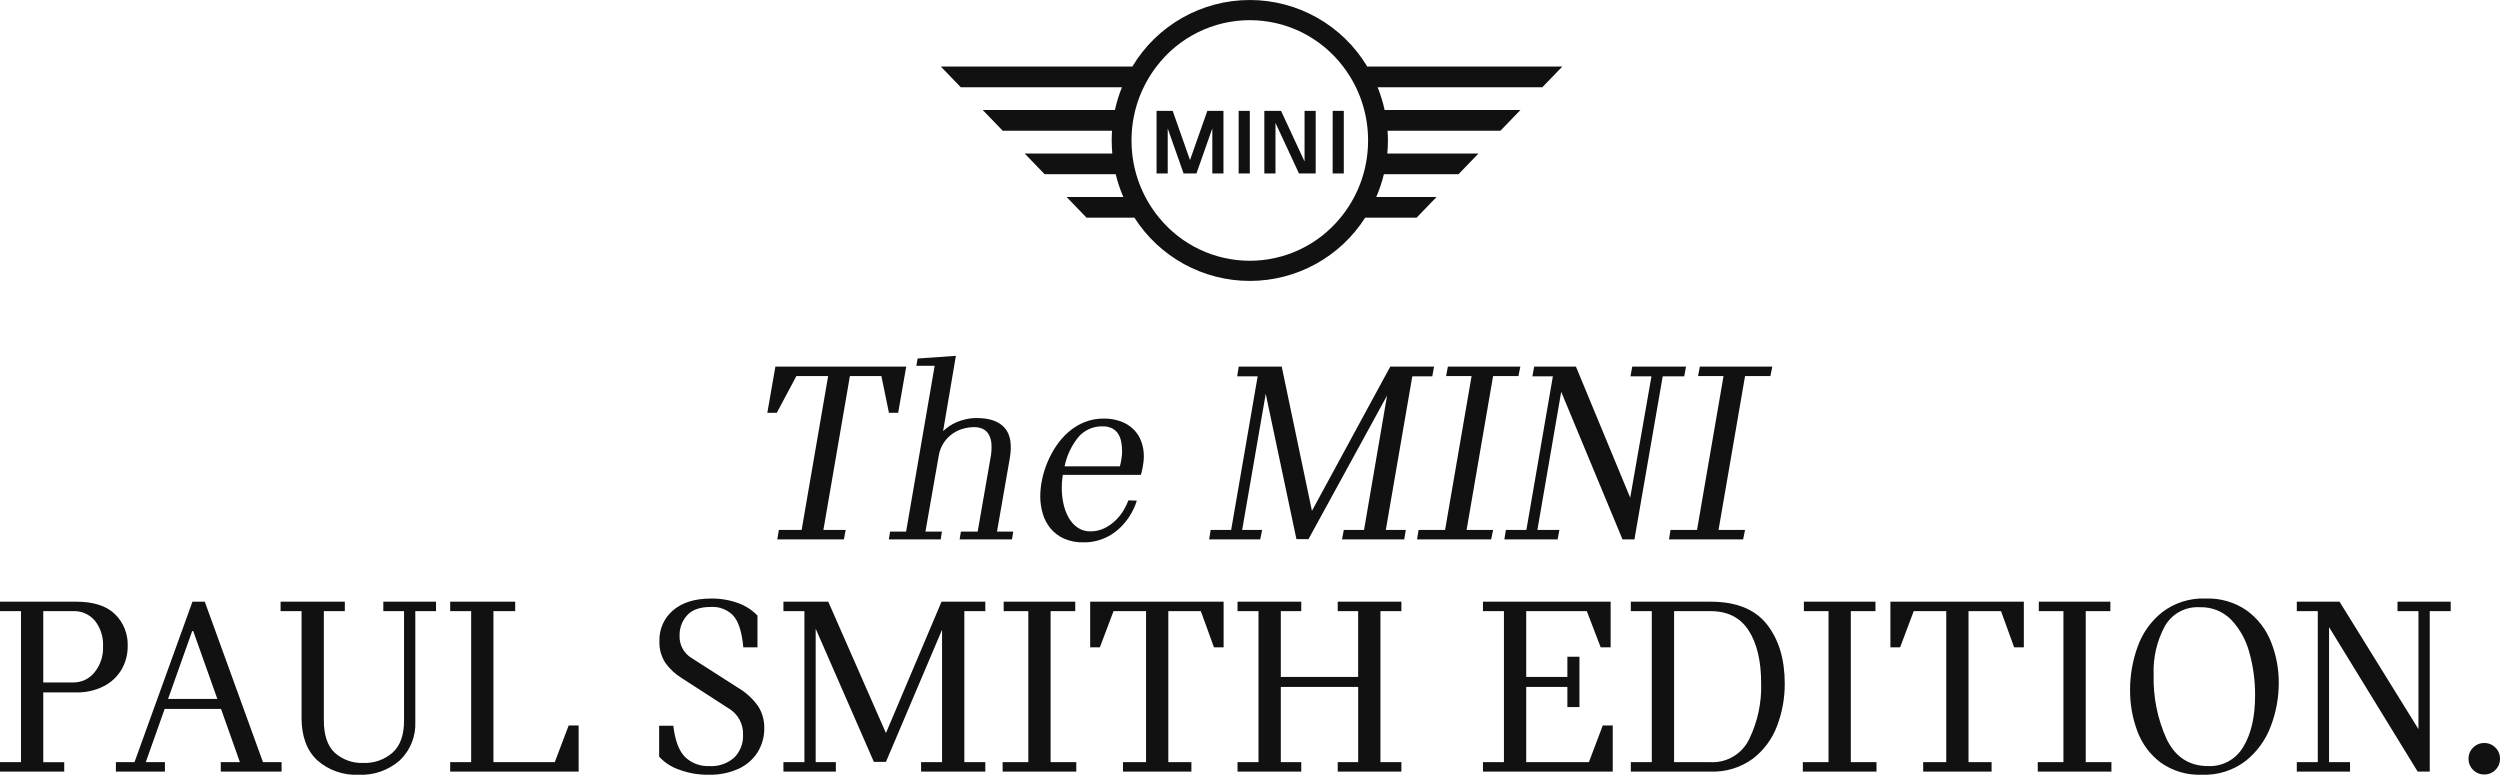
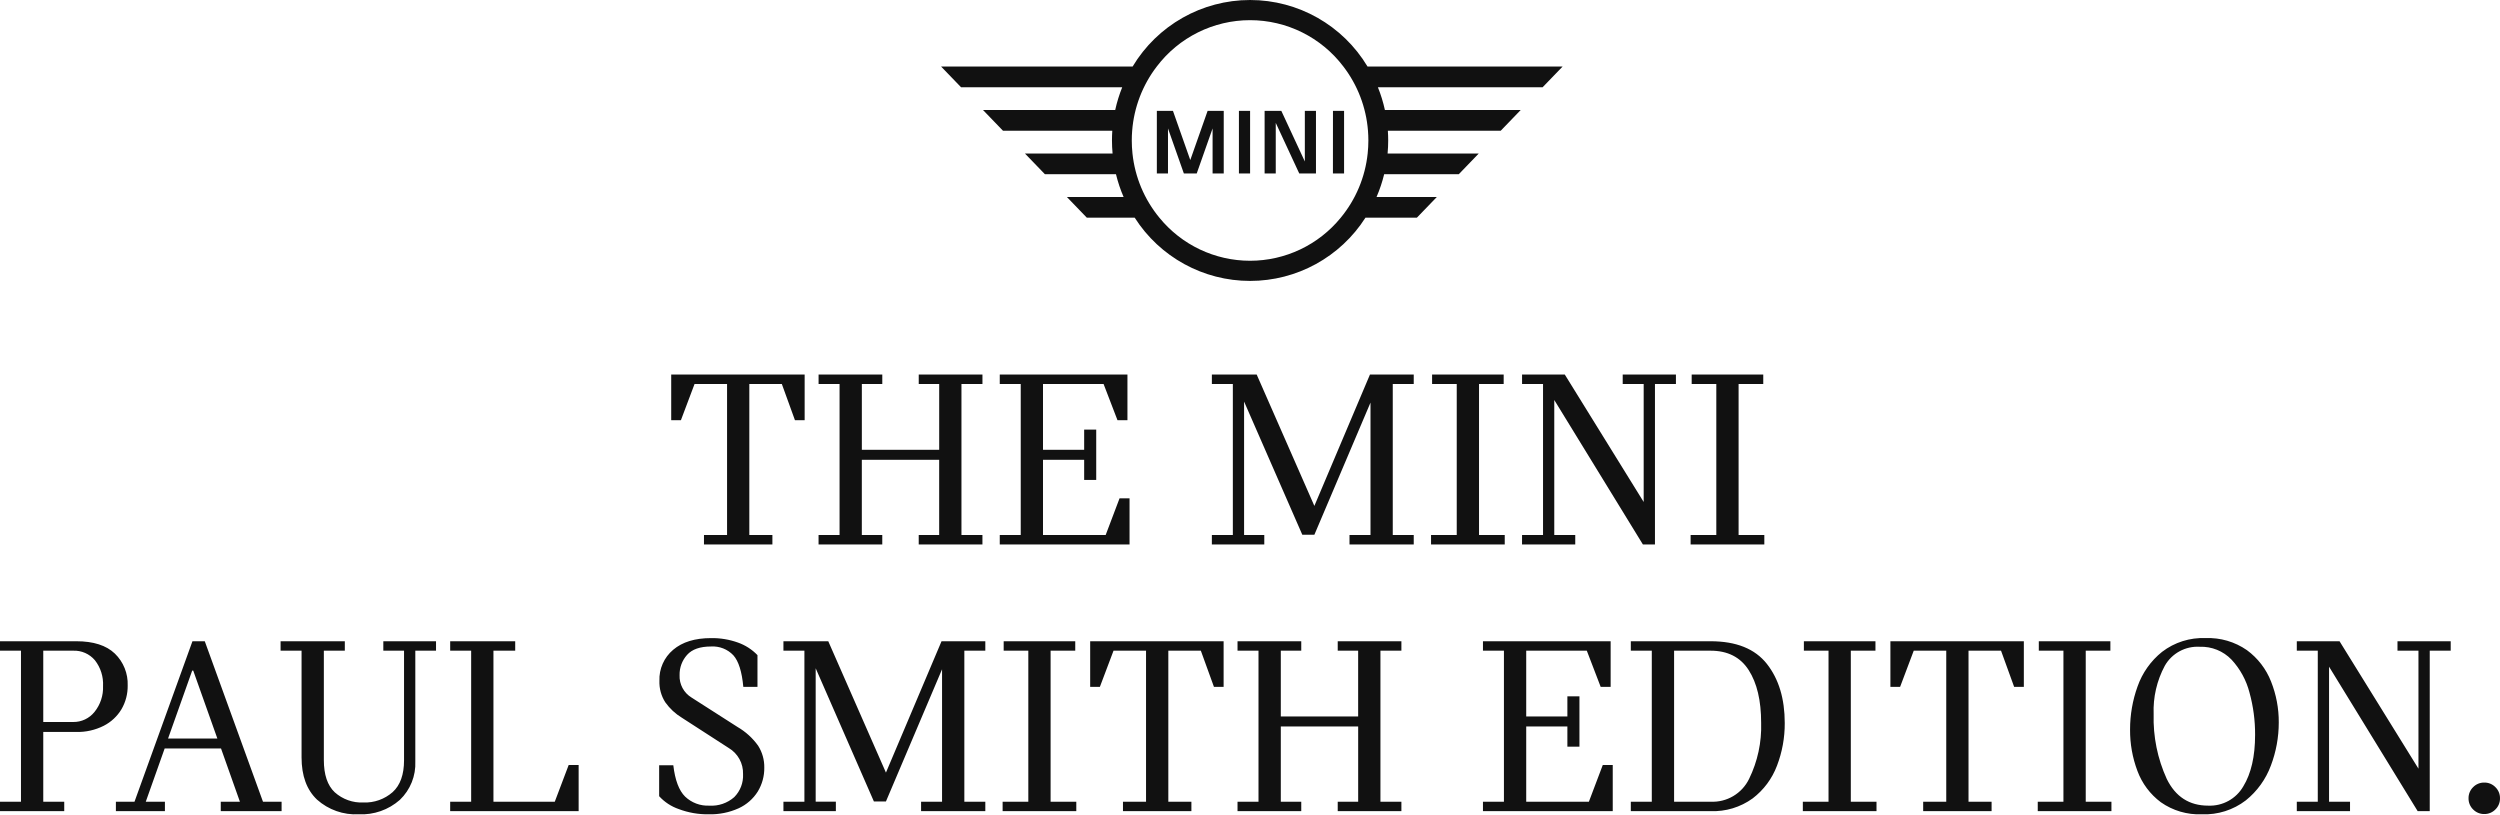
- <svg xmlns="http://www.w3.org/2000/svg" width="533.96" height="165.471" viewBox="0 0 533.96 165.471">
-   <g id="グループ_1194" data-name="グループ 1194" transform="translate(-532.684 -2710)">
-     <g id="text">
-       <path id="パス_57285" data-name="パス 57285" d="M-251.02-36.288q5.488,0,8.232,2.632a9.042,9.042,0,0,1,2.744,6.832,9.762,9.762,0,0,1-1.316,5.04,9.364,9.364,0,0,1-3.808,3.556,12.36,12.36,0,0,1-5.852,1.316h-7.056v14.9h4.48V0h-13.72V-2.016h4.48V-34.272h-4.48v-2.016Zm-.672,17.248a5.727,5.727,0,0,0,4.564-2.156,8.257,8.257,0,0,0,1.82-5.516,8.242,8.242,0,0,0-1.736-5.516,5.788,5.788,0,0,0-4.648-2.044h-6.384V-19.04Zm44.52,17.024V0h-12.992V-2.016h4.088l-4.032-11.368h-12.04L-236.18-2.016h4.088V0h-10.472V-2.016h3.976l12.376-34.272h2.632l12.432,34.272Zm-13.72-13.5-5.152-14.5h-.224l-5.152,14.5ZM-190.708.672a12.4,12.4,0,0,1-8.9-3.136q-3.3-3.136-3.3-9.016V-34.272h-4.48v-2.016h13.72v2.016h-4.48V-10.92q0,4.7,2.324,6.888A8.59,8.59,0,0,0-189.7-1.848a8.931,8.931,0,0,0,6.244-2.212q2.436-2.212,2.436-6.8V-34.272h-4.424v-2.016h11.256v2.016h-4.424V-10.64a10.716,10.716,0,0,1-3.3,8.232A12.377,12.377,0,0,1-190.708.672Zm19.544-2.688h4.48V-34.272h-4.48v-2.016h13.888v2.016h-4.648V-2.016h13.1l2.968-7.84h2.128V0h-27.44ZM-115.948.672a17.3,17.3,0,0,1-6.412-1.12,10.146,10.146,0,0,1-4.172-2.744V-9.8h3.024q.56,4.76,2.52,6.692a7.022,7.022,0,0,0,5.152,1.932A7.368,7.368,0,0,0-110.488-3a6.512,6.512,0,0,0,1.876-4.9,6.26,6.26,0,0,0-3.08-5.6l-9.968-6.44a11.966,11.966,0,0,1-3.556-3.3,7.965,7.965,0,0,1-1.26-4.592,8.262,8.262,0,0,1,2.94-6.636q2.94-2.492,8.092-2.492a16.309,16.309,0,0,1,5.74.952,10.753,10.753,0,0,1,4.172,2.688v6.776h-3.024q-.448-4.872-2.128-6.748a6.058,6.058,0,0,0-4.76-1.876q-3.528,0-5.124,1.792a6.26,6.26,0,0,0-1.6,4.312,5.329,5.329,0,0,0,2.576,4.816l9.8,6.272a14.147,14.147,0,0,1,4.4,4A8.448,8.448,0,0,1-104.076-9.3a9.556,9.556,0,0,1-1.4,5.124,9.481,9.481,0,0,1-4.06,3.556A14.6,14.6,0,0,1-115.948.672Zm15.96-2.688h4.48V-34.272h-4.48v-2.016h9.576l12.32,28.056L-66.22-36.288h9.352v2.016h-4.48V-2.016h4.48V0h-13.72V-2.016h4.48V-30.3L-78.092-2.072h-2.576L-93.1-30.52v28.5h4.312V0h-11.2Zm62.552,0V0H-53.172V-2.016h5.488V-34.272h-5.264v-2.016H-37.66v2.016h-5.264V-2.016Zm9.968,0h4.928V-34.272h-6.944L-32.4-26.544h-2.072v-9.744h28.5v9.744H-8.036l-2.8-7.728H-17.78V-2.016h4.928V0H-27.468ZM27.524-34.272V-2.016H32V0H18.4V-2.016h4.368V-18.088H6.244V-2.016h4.368V0H-3V-2.016h4.48V-34.272H-3v-2.016H10.612v2.016H6.244v14.056h16.52V-34.272H18.4v-2.016H32v2.016ZM77.14-9.856V0H49.42V-2.016H53.9V-34.272H49.42v-2.016H76.692v9.744H74.564L71.6-34.272H58.66v14.056h8.792v-4.312h2.576v10.752H67.452v-4.312H58.66V-2.016H72.044l2.968-7.84ZM98.028-36.288q8.232,0,12.04,4.844t3.808,12.628a25.071,25.071,0,0,1-1.652,9.1,15.757,15.757,0,0,1-5.208,7A14.381,14.381,0,0,1,98.028,0H81V-2.016h4.48V-34.272H81v-2.016Zm0,34.272a8.661,8.661,0,0,0,8.232-4.872,25.4,25.4,0,0,0,2.576-11.984q0-7.112-2.66-11.256t-8.148-4.144H90.244V-2.016Zm35.448,0V0H117.74V-2.016h5.488V-34.272h-5.264v-2.016h15.288v2.016h-5.264V-2.016Zm9.968,0h4.928V-34.272h-6.944l-2.912,7.728h-2.072v-9.744h28.5v9.744h-2.072l-2.8-7.728h-6.944V-2.016h4.928V0H143.444Zm40.208,0V0H167.916V-2.016H173.4V-34.272H168.14v-2.016h15.288v2.016h-5.264V-2.016ZM202.972.672A14.235,14.235,0,0,1,194.208-1.9,14.717,14.717,0,0,1,189.2-8.6a24.566,24.566,0,0,1-1.568-8.82,27.1,27.1,0,0,1,1.6-9.212,16.459,16.459,0,0,1,5.236-7.392,14.323,14.323,0,0,1,9.3-2.94,14.483,14.483,0,0,1,8.82,2.576,15.136,15.136,0,0,1,5.152,6.692,23.307,23.307,0,0,1,1.652,8.764,25.956,25.956,0,0,1-1.68,9.184A17.149,17.149,0,0,1,212.352-2.3,14.436,14.436,0,0,1,202.972.672Zm1.344-1.848a8.239,8.239,0,0,0,7.5-4.116q2.52-4.116,2.52-11a33.279,33.279,0,0,0-1.2-9.044,16.319,16.319,0,0,0-3.836-7.028,8.974,8.974,0,0,0-6.776-2.744,8.043,8.043,0,0,0-7.476,4.06,20.2,20.2,0,0,0-2.38,10.332,31.186,31.186,0,0,0,2.8,13.832Q198.268-1.176,204.316-1.176Zm18.928-.84h4.48V-34.272h-4.48v-2.016h9.128L249.228-9.072v-25.2h-4.48v-2.016h11.368v2.016h-4.48V0H249.06L230.132-30.856v28.84h4.48V0H223.244ZM263.284.616a3.24,3.24,0,0,1-2.38-.98,3.24,3.24,0,0,1-.98-2.38,3.24,3.24,0,0,1,.98-2.38,3.24,3.24,0,0,1,2.38-.98,3.24,3.24,0,0,1,2.38.98,3.24,3.24,0,0,1,.98,2.38,3.24,3.24,0,0,1-.98,2.38A3.24,3.24,0,0,1,263.284.616Z" transform="translate(800 2874.8)" fill="#111" />
-       <path id="パス_57284" data-name="パス 57284" d="M-101.705-36.914H-73.76l-1.723,9.871h-1.969l-1.613-7.848h-6.727l-5.66,32.867h4.758L-87.076,0h-14.219l.328-2.023H-96.1l5.66-32.867h-6.781l-4.184,7.848h-2.023Zm35.82,13.781a10.914,10.914,0,0,1,1.271-1.025,8.913,8.913,0,0,1,1.627-.889A11.762,11.762,0,0,1-61-25.676a10.515,10.515,0,0,1,2.338-.246q4.1,0,5.947,2.119t1.053,6.6L-54.373-1.668H-50.9L-51.174,0H-62.357l.273-1.668H-58.5l2.734-15.7a11.341,11.341,0,0,0,.205-3.062,4.737,4.737,0,0,0-.615-2.051,2.885,2.885,0,0,0-1.285-1.148,4.439,4.439,0,0,0-1.832-.355,8.93,8.93,0,0,0-2.174.3,7.407,7.407,0,0,0-2.283,1.025,7.354,7.354,0,0,0-1.941,1.928,7.187,7.187,0,0,0-1.148,2.98L-69.658-1.668h3.527L-66.4,0H-77.479l.273-1.668h3.418l6.1-35.41H-71.6l.273-1.559,8.176-.574Zm25.566,9.352q-.055.383-.109.848-.055.383-.082.889t-.027,1.08a15.354,15.354,0,0,0,.383,3.445A10.432,10.432,0,0,0-39.02-4.566a6.284,6.284,0,0,0,1.9,2.064,4.657,4.657,0,0,0,2.68.779A6.691,6.691,0,0,0-31.4-2.406a9.3,9.3,0,0,0,2.393-1.7,10.4,10.4,0,0,0,1.7-2.16,12.409,12.409,0,0,0,1-2.078l1.8.055A13.631,13.631,0,0,1-25.156-6.6,13.241,13.241,0,0,1-26.25-4.662a13.47,13.47,0,0,1-1.6,1.941,11.849,11.849,0,0,1-2.119,1.7,10.948,10.948,0,0,1-2.666,1.2,11.1,11.1,0,0,1-3.254.451,9.93,9.93,0,0,1-4.184-.807,7.945,7.945,0,0,1-2.871-2.174A8.963,8.963,0,0,1-44.6-5.5a12.968,12.968,0,0,1-.533-3.746,17.594,17.594,0,0,1,.383-3.514A20.3,20.3,0,0,1-43.6-16.475,19.978,19.978,0,0,1-41.7-20a15.011,15.011,0,0,1,2.639-2.98,12.178,12.178,0,0,1,3.377-2.064,10.7,10.7,0,0,1,4.088-.766,10.274,10.274,0,0,1,3.746.629,7.606,7.606,0,0,1,2.693,1.723,6.99,6.99,0,0,1,1.613,2.57,9.187,9.187,0,0,1,.533,3.145,9.715,9.715,0,0,1-.082,1.258q-.082.629-.178,1.162t-.205.943q-.109.41-.164.6Zm8.5-10.363A6.609,6.609,0,0,0-36.873-22a14.45,14.45,0,0,0-3.062,6.385h11.813q.109-.438.219-.93.082-.437.164-1.025a9.441,9.441,0,0,0,.082-1.3,9.775,9.775,0,0,0-.219-2.146,4.62,4.62,0,0,0-.711-1.668,3.3,3.3,0,0,0-1.285-1.08A4.441,4.441,0,0,0-31.814-24.145ZM3.021-31.09-2.01-2.023H2.256L1.846,0H-9.064l.328-2.023h4.375L1.3-34.836H-3.076l.328-2.078H6.439L12.893-6.1,29.627-36.914h9.352L38.6-34.836H34.33L28.67-2.023h4.266L32.607,0H19.318L19.7-2.023h4.32l4.922-28.711L12.154-.055H9.584ZM57-34.891H51.584L45.924-2.023h5.66L51.174,0H35.342l.328-2.023h5.66l5.66-32.867H41.549l.383-2.023H57.408Zm9.133,3.363-5.086,29.5h4.7L65.365,0H53.99l.328-2.023h4.375l5.66-32.812H59.979l.383-2.078h8.914l11.594,28,4.539-25.922H80.924l.383-2.078H92.791l-.383,2.078H87.814L81.771,0H79.229Zm44.68-3.363H105.4L99.736-2.023h5.66L104.986,0H89.154l.328-2.023h5.66l5.66-32.867H95.361l.383-2.023h15.477Z" transform="translate(800 2825.211)" fill="#111" />
+ <svg xmlns="http://www.w3.org/2000/svg" width="533.96" height="173.92" viewBox="0 0 533.96 173.92">
+   <g id="sec02-logo" transform="translate(-533 -2710)">
+     <g id="text" transform="translate(0.316 4)">
+       <path id="パス_57285" data-name="パス 57285" d="M-251.02-36.288q5.488,0,8.232,2.632a9.042,9.042,0,0,1,2.744,6.832,9.762,9.762,0,0,1-1.316,5.04,9.364,9.364,0,0,1-3.808,3.556,12.36,12.36,0,0,1-5.852,1.316h-7.056v14.9h4.48V0h-13.72V-2.016h4.48V-34.272h-4.48v-2.016Zm-.672,17.248a5.727,5.727,0,0,0,4.564-2.156,8.257,8.257,0,0,0,1.82-5.516,8.242,8.242,0,0,0-1.736-5.516,5.788,5.788,0,0,0-4.648-2.044h-6.384V-19.04Zm44.52,17.024V0h-12.992V-2.016h4.088l-4.032-11.368h-12.04L-236.18-2.016h4.088V0h-10.472V-2.016h3.976l12.376-34.272h2.632l12.432,34.272Zm-13.72-13.5-5.152-14.5h-.224l-5.152,14.5ZM-190.708.672a12.4,12.4,0,0,1-8.9-3.136q-3.3-3.136-3.3-9.016V-34.272h-4.48v-2.016h13.72v2.016h-4.48V-10.92q0,4.7,2.324,6.888A8.59,8.59,0,0,0-189.7-1.848a8.931,8.931,0,0,0,6.244-2.212q2.436-2.212,2.436-6.8V-34.272h-4.424v-2.016h11.256v2.016h-4.424V-10.64a10.716,10.716,0,0,1-3.3,8.232A12.377,12.377,0,0,1-190.708.672Zm19.544-2.688h4.48V-34.272h-4.48v-2.016h13.888v2.016h-4.648V-2.016h13.1l2.968-7.84h2.128V0h-27.44ZM-115.948.672a17.3,17.3,0,0,1-6.412-1.12,10.146,10.146,0,0,1-4.172-2.744V-9.8h3.024q.56,4.76,2.52,6.692a7.022,7.022,0,0,0,5.152,1.932A7.368,7.368,0,0,0-110.488-3a6.512,6.512,0,0,0,1.876-4.9,6.26,6.26,0,0,0-3.08-5.6l-9.968-6.44a11.966,11.966,0,0,1-3.556-3.3,7.965,7.965,0,0,1-1.26-4.592,8.262,8.262,0,0,1,2.94-6.636q2.94-2.492,8.092-2.492a16.309,16.309,0,0,1,5.74.952,10.753,10.753,0,0,1,4.172,2.688v6.776h-3.024q-.448-4.872-2.128-6.748a6.058,6.058,0,0,0-4.76-1.876q-3.528,0-5.124,1.792a6.26,6.26,0,0,0-1.6,4.312,5.329,5.329,0,0,0,2.576,4.816l9.8,6.272a14.147,14.147,0,0,1,4.4,4A8.448,8.448,0,0,1-104.076-9.3a9.556,9.556,0,0,1-1.4,5.124,9.481,9.481,0,0,1-4.06,3.556A14.6,14.6,0,0,1-115.948.672Zm15.96-2.688h4.48V-34.272h-4.48v-2.016h9.576l12.32,28.056L-66.22-36.288h9.352v2.016h-4.48V-2.016h4.48V0h-13.72V-2.016h4.48V-30.3L-78.092-2.072h-2.576L-93.1-30.52v28.5h4.312V0h-11.2Zm62.552,0V0H-53.172V-2.016h5.488V-34.272h-5.264v-2.016H-37.66v2.016h-5.264V-2.016Zm9.968,0h4.928V-34.272h-6.944L-32.4-26.544h-2.072v-9.744h28.5v9.744H-8.036l-2.8-7.728H-17.78V-2.016h4.928V0H-27.468ZM27.524-34.272V-2.016H32V0H18.4V-2.016h4.368V-18.088H6.244V-2.016h4.368V0H-3V-2.016h4.48V-34.272H-3v-2.016H10.612v2.016H6.244v14.056h16.52V-34.272H18.4v-2.016H32v2.016ZM77.14-9.856V0H49.42V-2.016H53.9V-34.272H49.42v-2.016H76.692v9.744H74.564L71.6-34.272H58.66v14.056h8.792v-4.312h2.576v10.752H67.452v-4.312H58.66V-2.016H72.044l2.968-7.84ZM98.028-36.288q8.232,0,12.04,4.844t3.808,12.628a25.071,25.071,0,0,1-1.652,9.1,15.757,15.757,0,0,1-5.208,7A14.381,14.381,0,0,1,98.028,0H81V-2.016h4.48V-34.272H81v-2.016Zm0,34.272a8.661,8.661,0,0,0,8.232-4.872,25.4,25.4,0,0,0,2.576-11.984q0-7.112-2.66-11.256t-8.148-4.144H90.244V-2.016Zm35.448,0V0H117.74V-2.016h5.488V-34.272h-5.264v-2.016h15.288v2.016h-5.264V-2.016Zm9.968,0h4.928V-34.272h-6.944l-2.912,7.728h-2.072v-9.744h28.5v9.744h-2.072l-2.8-7.728h-6.944V-2.016h4.928V0H143.444Zm40.208,0V0H167.916V-2.016H173.4V-34.272H168.14v-2.016h15.288v2.016h-5.264V-2.016ZM202.972.672A14.235,14.235,0,0,1,194.208-1.9,14.717,14.717,0,0,1,189.2-8.6a24.566,24.566,0,0,1-1.568-8.82,27.1,27.1,0,0,1,1.6-9.212,16.459,16.459,0,0,1,5.236-7.392,14.323,14.323,0,0,1,9.3-2.94,14.483,14.483,0,0,1,8.82,2.576,15.136,15.136,0,0,1,5.152,6.692,23.307,23.307,0,0,1,1.652,8.764,25.956,25.956,0,0,1-1.68,9.184A17.149,17.149,0,0,1,212.352-2.3,14.436,14.436,0,0,1,202.972.672Zm1.344-1.848a8.239,8.239,0,0,0,7.5-4.116q2.52-4.116,2.52-11a33.279,33.279,0,0,0-1.2-9.044,16.319,16.319,0,0,0-3.836-7.028,8.974,8.974,0,0,0-6.776-2.744,8.043,8.043,0,0,0-7.476,4.06,20.2,20.2,0,0,0-2.38,10.332,31.186,31.186,0,0,0,2.8,13.832Q198.268-1.176,204.316-1.176Zm18.928-.84h4.48V-34.272h-4.48v-2.016h9.128L249.228-9.072v-25.2h-4.48v-2.016h11.368v2.016h-4.48V0H249.06L230.132-30.856v28.84h4.48V0H223.244ZM263.284.616a3.24,3.24,0,0,1-2.38-.98,3.24,3.24,0,0,1-.98-2.38,3.24,3.24,0,0,1,.98-2.38,3.24,3.24,0,0,1,2.38-.98,3.24,3.24,0,0,1,2.38.98,3.24,3.24,0,0,1,.98,2.38,3.24,3.24,0,0,1-.98,2.38A3.24,3.24,0,0,1,263.284.616Z" transform="translate(800 2879.248)" fill="#111" />
+       <path id="パス_57284" data-name="パス 57284" d="M-116.956-2.016h4.928V-34.272h-6.944l-2.912,7.728h-2.072v-9.744h28.5v9.744h-2.072l-2.8-7.728h-6.944V-2.016h4.928V0h-14.616Zm54.992-32.256V-2.016h4.48V0H-71.092V-2.016h4.368V-18.088h-16.52V-2.016h4.368V0H-92.484V-2.016H-88V-34.272h-4.48v-2.016h13.608v2.016h-4.368v14.056h16.52V-34.272h-4.368v-2.016h13.608v2.016Zm35.9,24.416V0h-27.72V-2.016h4.48V-34.272h-4.48v-2.016h27.272v9.744h-2.128l-2.968-7.728H-44.548v14.056h8.792v-4.312h2.576v10.752h-2.576v-4.312h-8.792V-2.016h13.384l2.968-7.84Zm17.584,7.84H-4V-34.272h-4.48v-2.016H1.092L13.412-8.232,25.284-36.288h9.352v2.016h-4.48V-2.016h4.48V0H20.916V-2.016H25.4V-30.3L13.412-2.072H10.836L-1.6-30.52v28.5H2.716V0h-11.2Zm62.552,0V0H38.332V-2.016H43.82V-34.272H38.556v-2.016H53.844v2.016H48.58V-2.016Zm3.7,0h4.48V-34.272h-4.48v-2.016h9.128L83.748-9.072v-25.2h-4.48v-2.016H90.636v2.016h-4.48V0H83.58L64.652-30.856v28.84h4.48V0H57.764Zm51.744,0V0H93.772V-2.016H99.26V-34.272H94v-2.016h15.288v2.016H104.02V-2.016Z" transform="translate(800 2822.288)" fill="#111" />
    </g>
-     <path id="MINI_logo" d="M57.987,23.683H56.926l-3.7,10.5-3.7-10.5H46.083V37.052h2.381V27.429l3.39,9.622H54.6l3.39-9.622v9.622h2.381V23.683H57.987Zm5.628,13.368H66V23.683H63.615Zm14.077-2.562-5.02-10.806H69.1V37.052h2.381V26.245L76.5,37.052h3.571V23.683H77.692Zm6,2.562h2.381V23.683H83.7ZM132.75,14.21H91.081a29.247,29.247,0,0,0-50.171,0H0l4.263,4.421H38.69a30.126,30.126,0,0,0-1.5,4.866H8.955l4.263,4.421h23.35C36.521,28.606,36.5,29.3,36.5,30c0,.939.045,1.868.128,2.785H17.91l4.263,4.421H37.354a30.124,30.124,0,0,0,1.629,4.866H26.865l4.263,4.421H41.353a29.234,29.234,0,0,0,49.286,0h10.983l4.263-4.421H93.007a30.1,30.1,0,0,0,1.629-4.866h15.94l4.263-4.421H95.368c.083-.917.128-1.846.128-2.785,0-.7-.025-1.393-.072-2.081h24.108l4.263-4.421h-29a30.128,30.128,0,0,0-1.5-4.866h35.186ZM91.113,32.784a25.8,25.8,0,0,1-5.746,13.708,24.994,24.994,0,0,1-38.744,0,25.82,25.82,0,0,1-5.746-13.708A26.414,26.414,0,0,1,40.73,30q0-1.051.083-2.081a25.828,25.828,0,0,1,5.25-13.708,25.009,25.009,0,0,1,39.865,0,25.838,25.838,0,0,1,5.251,13.708q.081,1.03.083,2.081a26.408,26.408,0,0,1-.148,2.785" transform="translate(733.625 2710.001)" fill="#111" />
+     <path id="MINI_logo" d="M57.987,23.683H56.926l-3.7,10.5-3.7-10.5H46.083V37.052h2.381V27.429l3.39,9.622H54.6l3.39-9.622v9.622h2.381V23.683H57.987Zm5.628,13.368H66V23.683H63.615Zm14.077-2.562-5.02-10.806H69.1V37.052h2.381V26.245L76.5,37.052h3.571V23.683H77.692Zm6,2.562h2.381V23.683H83.7ZM132.75,14.21H91.081a29.247,29.247,0,0,0-50.171,0H0l4.263,4.421H38.69a30.126,30.126,0,0,0-1.5,4.866H8.955l4.263,4.421h23.35C36.521,28.606,36.5,29.3,36.5,30c0,.939.045,1.868.128,2.785H17.91l4.263,4.421H37.354a30.124,30.124,0,0,0,1.629,4.866H26.865l4.263,4.421H41.353a29.234,29.234,0,0,0,49.286,0h10.983l4.263-4.421H93.007a30.1,30.1,0,0,0,1.629-4.866h15.94l4.263-4.421H95.368c.083-.917.128-1.846.128-2.785,0-.7-.025-1.393-.072-2.081h24.108l4.263-4.421h-29a30.128,30.128,0,0,0-1.5-4.866h35.186ZM91.113,32.784a25.8,25.8,0,0,1-5.746,13.708,24.994,24.994,0,0,1-38.744,0,25.82,25.82,0,0,1-5.746-13.708A26.414,26.414,0,0,1,40.73,30q0-1.051.083-2.081a25.828,25.828,0,0,1,5.25-13.708,25.009,25.009,0,0,1,39.865,0,25.838,25.838,0,0,1,5.251,13.708q.081,1.03.083,2.081a26.408,26.408,0,0,1-.148,2.785" transform="translate(734 2710.001)" fill="#111" />
  </g>
</svg>
